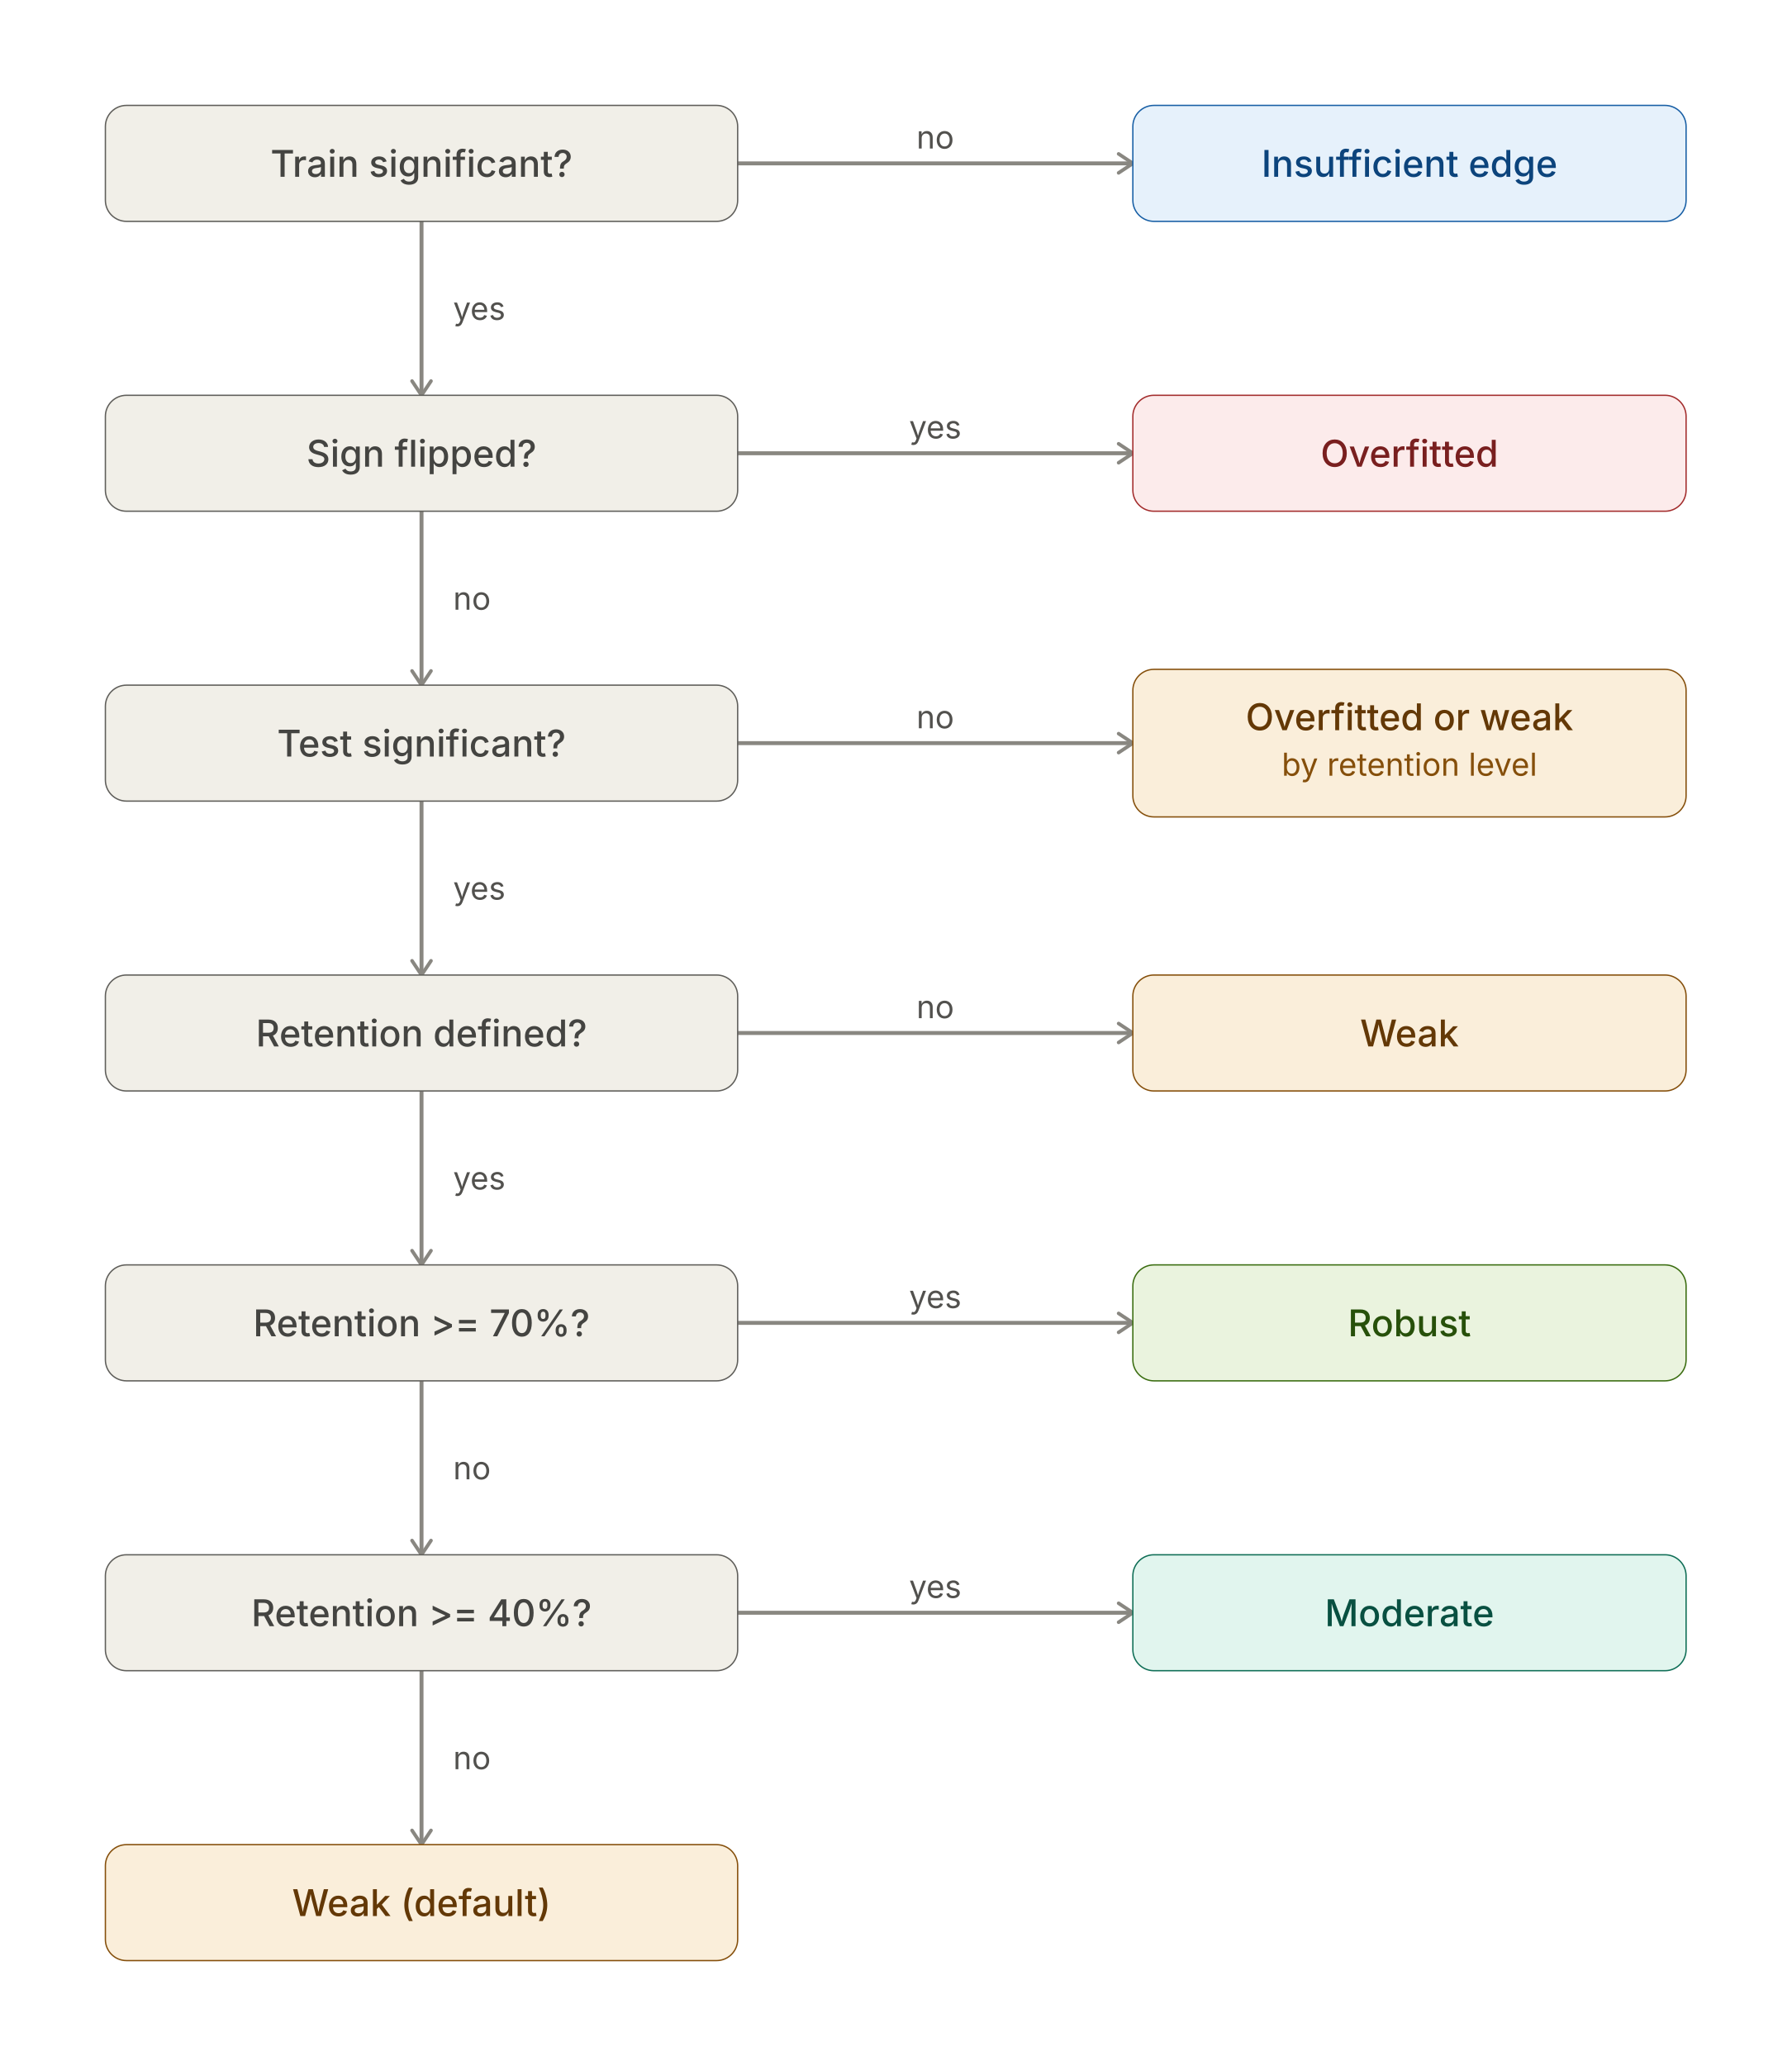
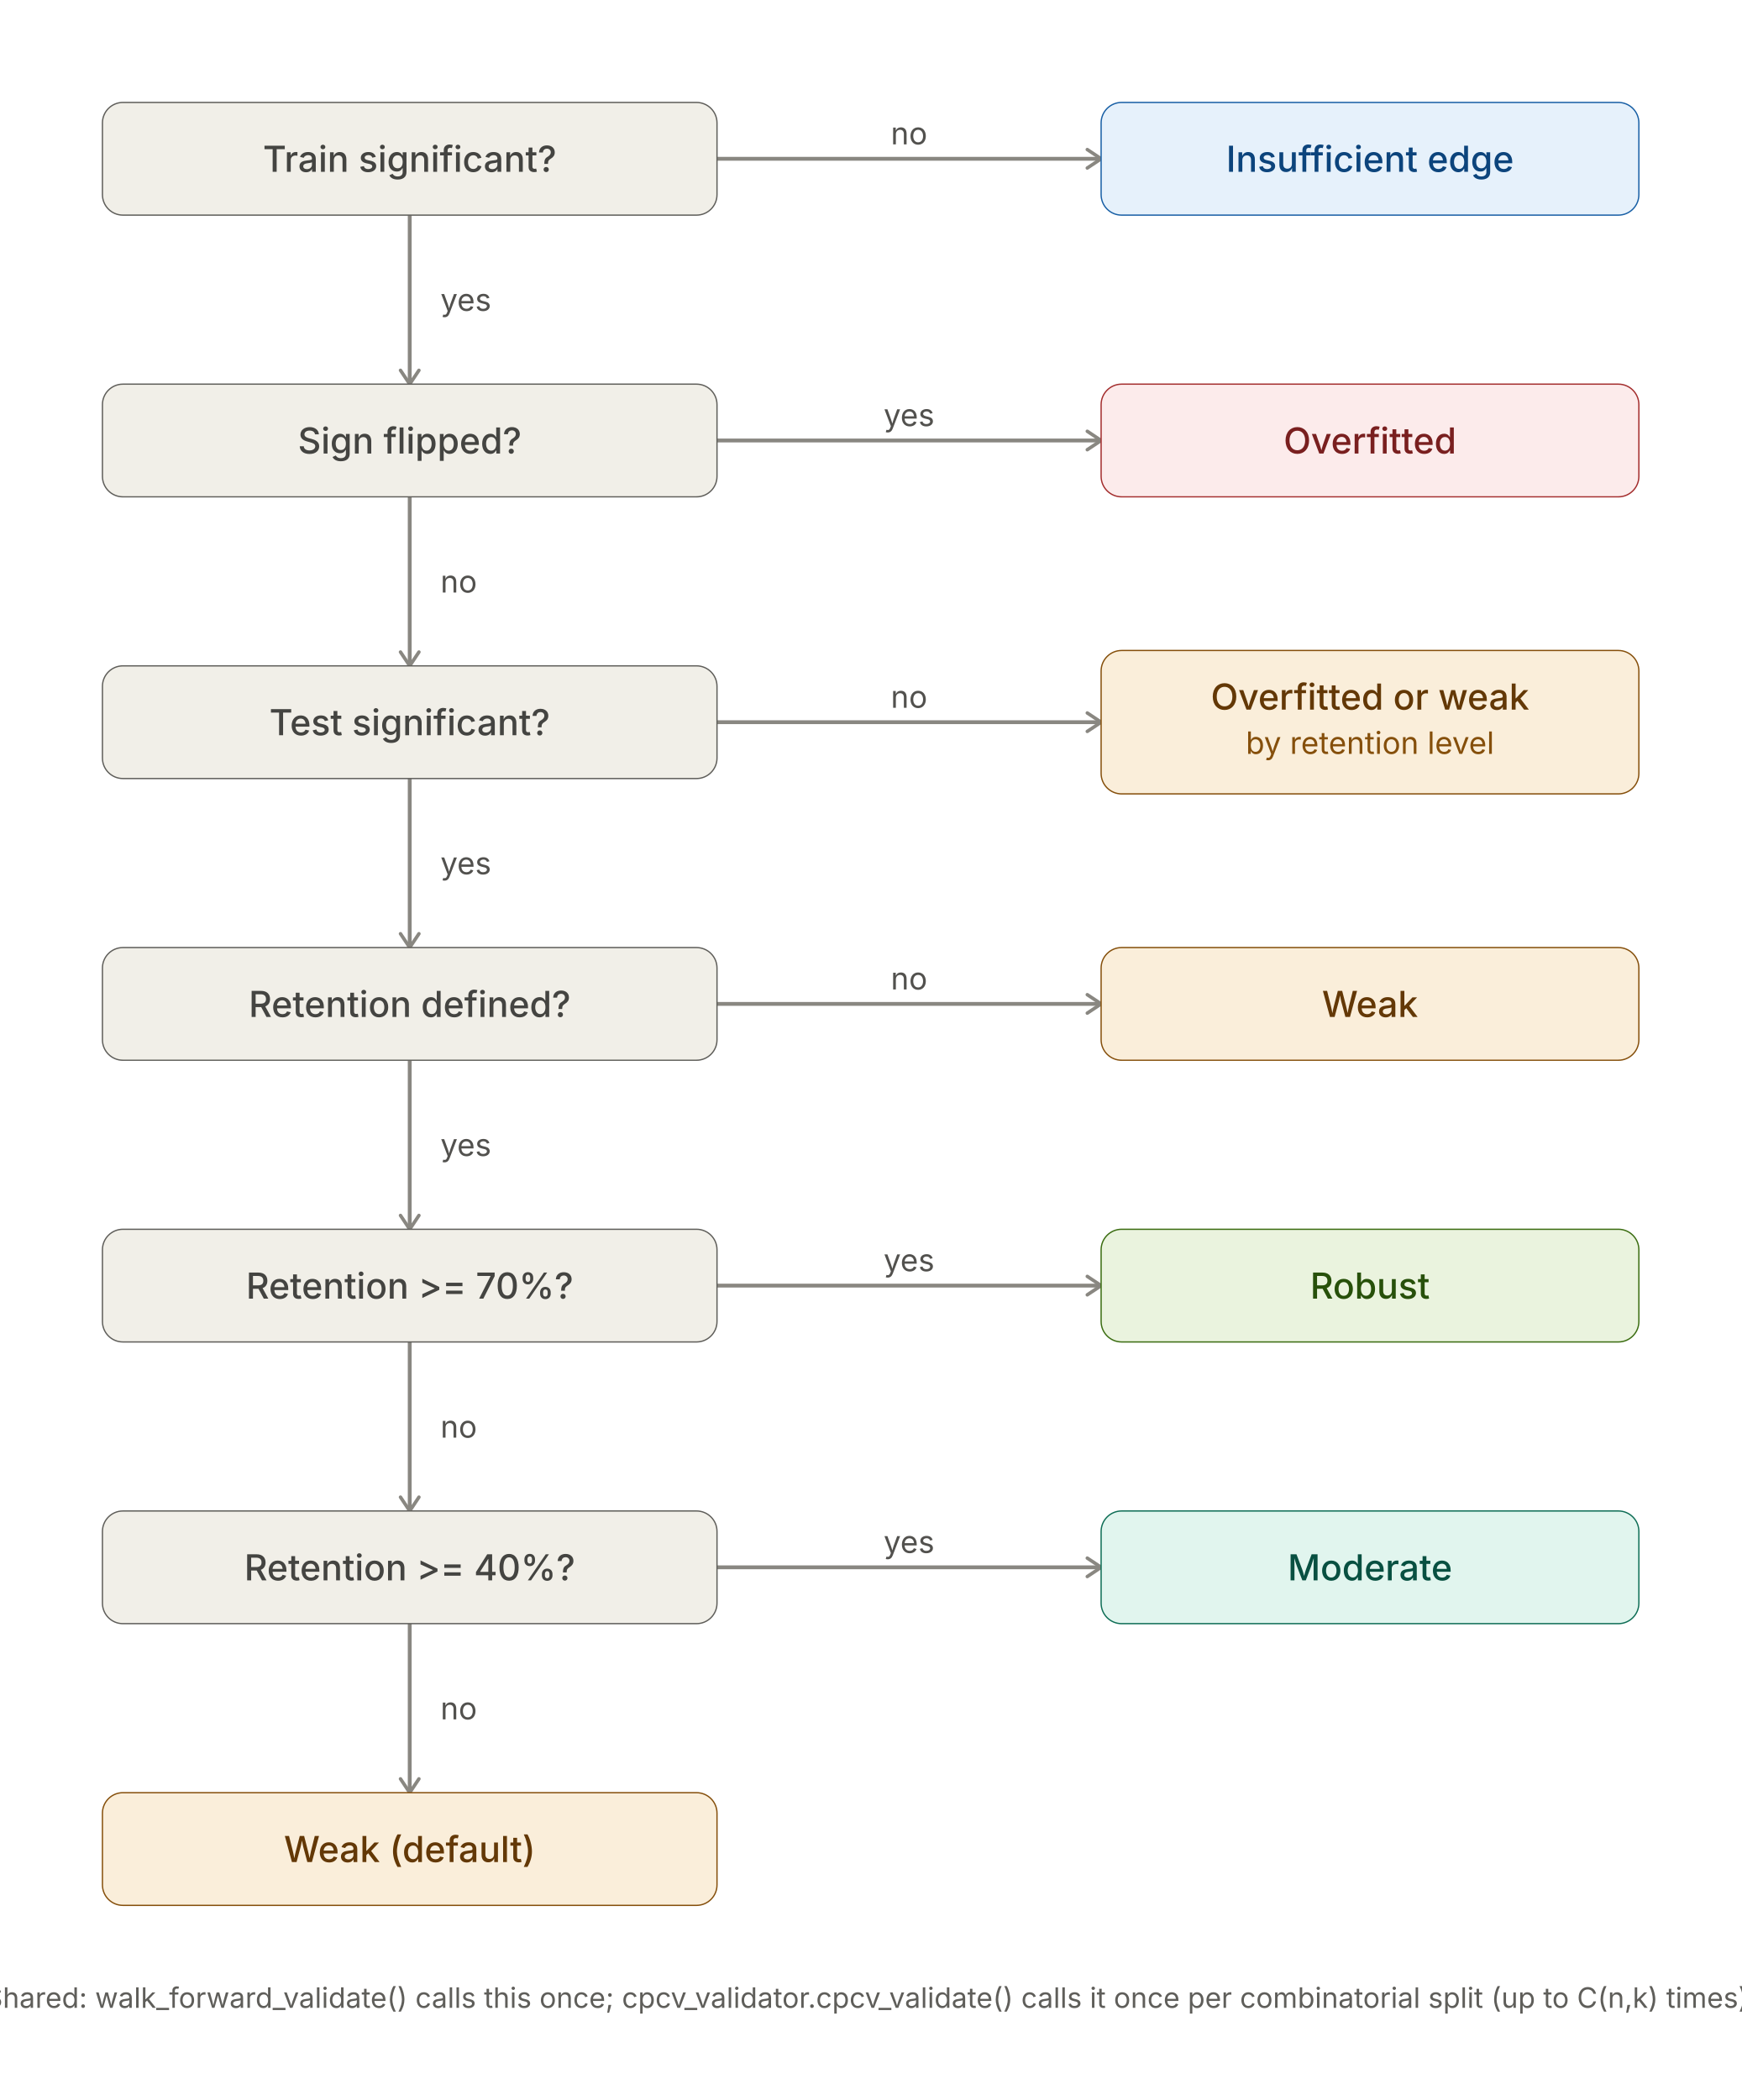
- <svg xmlns="http://www.w3.org/2000/svg" width="100%" viewBox="0 0 680 784" role="img" style="">
+ <svg xmlns="http://www.w3.org/2000/svg" width="100%" viewBox="0 0 680 820" role="img">
  <defs>
    <marker id="arrow" viewBox="0 0 10 10" refX="8" refY="5" markerWidth="6" markerHeight="6" orient="auto-start-reverse">
      <path d="M2 1L8 5L2 9" fill="none" stroke="context-stroke" stroke-width="1.5" stroke-linecap="round" stroke-linejoin="round" />
    </marker>
  </defs>
-   <line x1="160" y1="84" x2="160" y2="150" marker-end="url(#arrow)" style="fill:none;stroke:rgb(137, 135, 129);color:rgb(11, 11, 11);stroke-width:1.5px;stroke-linecap:butt;stroke-linejoin:miter;opacity:1;font-family:anthropic-sans, -apple-system, BlinkMacSystemFont, &quot;Segoe UI&quot;, sans-serif;font-size:16px;font-weight:400;text-anchor:start;dominant-baseline:auto" />
-   <line x1="160" y1="194" x2="160" y2="260" marker-end="url(#arrow)" style="fill:none;stroke:rgb(137, 135, 129);color:rgb(11, 11, 11);stroke-width:1.5px;stroke-linecap:butt;stroke-linejoin:miter;opacity:1;font-family:anthropic-sans, -apple-system, BlinkMacSystemFont, &quot;Segoe UI&quot;, sans-serif;font-size:16px;font-weight:400;text-anchor:start;dominant-baseline:auto" />
-   <line x1="160" y1="304" x2="160" y2="370" marker-end="url(#arrow)" style="fill:none;stroke:rgb(137, 135, 129);color:rgb(11, 11, 11);stroke-width:1.5px;stroke-linecap:butt;stroke-linejoin:miter;opacity:1;font-family:anthropic-sans, -apple-system, BlinkMacSystemFont, &quot;Segoe UI&quot;, sans-serif;font-size:16px;font-weight:400;text-anchor:start;dominant-baseline:auto" />
-   <line x1="160" y1="414" x2="160" y2="480" marker-end="url(#arrow)" style="fill:none;stroke:rgb(137, 135, 129);color:rgb(11, 11, 11);stroke-width:1.5px;stroke-linecap:butt;stroke-linejoin:miter;opacity:1;font-family:anthropic-sans, -apple-system, BlinkMacSystemFont, &quot;Segoe UI&quot;, sans-serif;font-size:16px;font-weight:400;text-anchor:start;dominant-baseline:auto" />
-   <line x1="160" y1="524" x2="160" y2="590" marker-end="url(#arrow)" style="fill:none;stroke:rgb(137, 135, 129);color:rgb(11, 11, 11);stroke-width:1.5px;stroke-linecap:butt;stroke-linejoin:miter;opacity:1;font-family:anthropic-sans, -apple-system, BlinkMacSystemFont, &quot;Segoe UI&quot;, sans-serif;font-size:16px;font-weight:400;text-anchor:start;dominant-baseline:auto" />
-   <line x1="160" y1="634" x2="160" y2="700" marker-end="url(#arrow)" style="fill:none;stroke:rgb(137, 135, 129);color:rgb(11, 11, 11);stroke-width:1.5px;stroke-linecap:butt;stroke-linejoin:miter;opacity:1;font-family:anthropic-sans, -apple-system, BlinkMacSystemFont, &quot;Segoe UI&quot;, sans-serif;font-size:16px;font-weight:400;text-anchor:start;dominant-baseline:auto" />
-   <line x1="280" y1="62" x2="430" y2="62" marker-end="url(#arrow)" style="fill:none;stroke:rgb(137, 135, 129);color:rgb(11, 11, 11);stroke-width:1.5px;stroke-linecap:butt;stroke-linejoin:miter;opacity:1;font-family:anthropic-sans, -apple-system, BlinkMacSystemFont, &quot;Segoe UI&quot;, sans-serif;font-size:16px;font-weight:400;text-anchor:start;dominant-baseline:auto" />
-   <line x1="280" y1="172" x2="430" y2="172" marker-end="url(#arrow)" style="fill:none;stroke:rgb(137, 135, 129);color:rgb(11, 11, 11);stroke-width:1.5px;stroke-linecap:butt;stroke-linejoin:miter;opacity:1;font-family:anthropic-sans, -apple-system, BlinkMacSystemFont, &quot;Segoe UI&quot;, sans-serif;font-size:16px;font-weight:400;text-anchor:start;dominant-baseline:auto" />
-   <line x1="280" y1="282" x2="430" y2="282" marker-end="url(#arrow)" style="fill:none;stroke:rgb(137, 135, 129);color:rgb(11, 11, 11);stroke-width:1.5px;stroke-linecap:butt;stroke-linejoin:miter;opacity:1;font-family:anthropic-sans, -apple-system, BlinkMacSystemFont, &quot;Segoe UI&quot;, sans-serif;font-size:16px;font-weight:400;text-anchor:start;dominant-baseline:auto" />
-   <line x1="280" y1="392" x2="430" y2="392" marker-end="url(#arrow)" style="fill:none;stroke:rgb(137, 135, 129);color:rgb(11, 11, 11);stroke-width:1.5px;stroke-linecap:butt;stroke-linejoin:miter;opacity:1;font-family:anthropic-sans, -apple-system, BlinkMacSystemFont, &quot;Segoe UI&quot;, sans-serif;font-size:16px;font-weight:400;text-anchor:start;dominant-baseline:auto" />
-   <line x1="280" y1="502" x2="430" y2="502" marker-end="url(#arrow)" style="fill:none;stroke:rgb(137, 135, 129);color:rgb(11, 11, 11);stroke-width:1.5px;stroke-linecap:butt;stroke-linejoin:miter;opacity:1;font-family:anthropic-sans, -apple-system, BlinkMacSystemFont, &quot;Segoe UI&quot;, sans-serif;font-size:16px;font-weight:400;text-anchor:start;dominant-baseline:auto" />
-   <line x1="280" y1="612" x2="430" y2="612" marker-end="url(#arrow)" style="fill:none;stroke:rgb(137, 135, 129);color:rgb(11, 11, 11);stroke-width:1.5px;stroke-linecap:butt;stroke-linejoin:miter;opacity:1;font-family:anthropic-sans, -apple-system, BlinkMacSystemFont, &quot;Segoe UI&quot;, sans-serif;font-size:16px;font-weight:400;text-anchor:start;dominant-baseline:auto" />
-   <text x="172" y="117" text-anchor="start" dominant-baseline="central" style="fill:rgb(82, 81, 78);stroke:none;color:rgb(11, 11, 11);stroke-width:1px;stroke-linecap:butt;stroke-linejoin:miter;opacity:1;font-family:anthropic-sans, -apple-system, BlinkMacSystemFont, &quot;Segoe UI&quot;, sans-serif;font-size:12px;font-weight:400;text-anchor:start;dominant-baseline:central">yes</text>
-   <text x="172" y="227" text-anchor="start" dominant-baseline="central" style="fill:rgb(82, 81, 78);stroke:none;color:rgb(11, 11, 11);stroke-width:1px;stroke-linecap:butt;stroke-linejoin:miter;opacity:1;font-family:anthropic-sans, -apple-system, BlinkMacSystemFont, &quot;Segoe UI&quot;, sans-serif;font-size:12px;font-weight:400;text-anchor:start;dominant-baseline:central">no</text>
-   <text x="172" y="337" text-anchor="start" dominant-baseline="central" style="fill:rgb(82, 81, 78);stroke:none;color:rgb(11, 11, 11);stroke-width:1px;stroke-linecap:butt;stroke-linejoin:miter;opacity:1;font-family:anthropic-sans, -apple-system, BlinkMacSystemFont, &quot;Segoe UI&quot;, sans-serif;font-size:12px;font-weight:400;text-anchor:start;dominant-baseline:central">yes</text>
-   <text x="172" y="447" text-anchor="start" dominant-baseline="central" style="fill:rgb(82, 81, 78);stroke:none;color:rgb(11, 11, 11);stroke-width:1px;stroke-linecap:butt;stroke-linejoin:miter;opacity:1;font-family:anthropic-sans, -apple-system, BlinkMacSystemFont, &quot;Segoe UI&quot;, sans-serif;font-size:12px;font-weight:400;text-anchor:start;dominant-baseline:central">yes</text>
-   <text x="172" y="557" text-anchor="start" dominant-baseline="central" style="fill:rgb(82, 81, 78);stroke:none;color:rgb(11, 11, 11);stroke-width:1px;stroke-linecap:butt;stroke-linejoin:miter;opacity:1;font-family:anthropic-sans, -apple-system, BlinkMacSystemFont, &quot;Segoe UI&quot;, sans-serif;font-size:12px;font-weight:400;text-anchor:start;dominant-baseline:central">no</text>
-   <text x="172" y="667" text-anchor="start" dominant-baseline="central" style="fill:rgb(82, 81, 78);stroke:none;color:rgb(11, 11, 11);stroke-width:1px;stroke-linecap:butt;stroke-linejoin:miter;opacity:1;font-family:anthropic-sans, -apple-system, BlinkMacSystemFont, &quot;Segoe UI&quot;, sans-serif;font-size:12px;font-weight:400;text-anchor:start;dominant-baseline:central">no</text>
-   <text x="355" y="52" text-anchor="middle" dominant-baseline="central" style="fill:rgb(82, 81, 78);stroke:none;color:rgb(11, 11, 11);stroke-width:1px;stroke-linecap:butt;stroke-linejoin:miter;opacity:1;font-family:anthropic-sans, -apple-system, BlinkMacSystemFont, &quot;Segoe UI&quot;, sans-serif;font-size:12px;font-weight:400;text-anchor:middle;dominant-baseline:central">no</text>
-   <text x="355" y="162" text-anchor="middle" dominant-baseline="central" style="fill:rgb(82, 81, 78);stroke:none;color:rgb(11, 11, 11);stroke-width:1px;stroke-linecap:butt;stroke-linejoin:miter;opacity:1;font-family:anthropic-sans, -apple-system, BlinkMacSystemFont, &quot;Segoe UI&quot;, sans-serif;font-size:12px;font-weight:400;text-anchor:middle;dominant-baseline:central">yes</text>
-   <text x="355" y="272" text-anchor="middle" dominant-baseline="central" style="fill:rgb(82, 81, 78);stroke:none;color:rgb(11, 11, 11);stroke-width:1px;stroke-linecap:butt;stroke-linejoin:miter;opacity:1;font-family:anthropic-sans, -apple-system, BlinkMacSystemFont, &quot;Segoe UI&quot;, sans-serif;font-size:12px;font-weight:400;text-anchor:middle;dominant-baseline:central">no</text>
-   <text x="355" y="382" text-anchor="middle" dominant-baseline="central" style="fill:rgb(82, 81, 78);stroke:none;color:rgb(11, 11, 11);stroke-width:1px;stroke-linecap:butt;stroke-linejoin:miter;opacity:1;font-family:anthropic-sans, -apple-system, BlinkMacSystemFont, &quot;Segoe UI&quot;, sans-serif;font-size:12px;font-weight:400;text-anchor:middle;dominant-baseline:central">no</text>
-   <text x="355" y="492" text-anchor="middle" dominant-baseline="central" style="fill:rgb(82, 81, 78);stroke:none;color:rgb(11, 11, 11);stroke-width:1px;stroke-linecap:butt;stroke-linejoin:miter;opacity:1;font-family:anthropic-sans, -apple-system, BlinkMacSystemFont, &quot;Segoe UI&quot;, sans-serif;font-size:12px;font-weight:400;text-anchor:middle;dominant-baseline:central">yes</text>
-   <text x="355" y="602" text-anchor="middle" dominant-baseline="central" style="fill:rgb(82, 81, 78);stroke:none;color:rgb(11, 11, 11);stroke-width:1px;stroke-linecap:butt;stroke-linejoin:miter;opacity:1;font-family:anthropic-sans, -apple-system, BlinkMacSystemFont, &quot;Segoe UI&quot;, sans-serif;font-size:12px;font-weight:400;text-anchor:middle;dominant-baseline:central">yes</text>
-   <g style="fill:rgb(0, 0, 0);stroke:none;color:rgb(11, 11, 11);stroke-width:1px;stroke-linecap:butt;stroke-linejoin:miter;opacity:1;font-family:anthropic-sans, -apple-system, BlinkMacSystemFont, &quot;Segoe UI&quot;, sans-serif;font-size:16px;font-weight:400;text-anchor:start;dominant-baseline:auto">
-     <rect x="40" y="40" width="240" height="44" rx="8" stroke-width="0.5" style="fill:rgb(241, 239, 232);stroke:rgb(95, 94, 90);color:rgb(11, 11, 11);stroke-width:0.5px;stroke-linecap:butt;stroke-linejoin:miter;opacity:1;font-family:anthropic-sans, -apple-system, BlinkMacSystemFont, &quot;Segoe UI&quot;, sans-serif;font-size:16px;font-weight:400;text-anchor:start;dominant-baseline:auto" />
-     <text x="160" y="62" text-anchor="middle" dominant-baseline="central" style="fill:rgb(68, 68, 65);stroke:none;color:rgb(11, 11, 11);stroke-width:1px;stroke-linecap:butt;stroke-linejoin:miter;opacity:1;font-family:anthropic-sans, -apple-system, BlinkMacSystemFont, &quot;Segoe UI&quot;, sans-serif;font-size:14px;font-weight:500;text-anchor:middle;dominant-baseline:central">Train significant?</text>
-   </g>
-   <g style="fill:rgb(0, 0, 0);stroke:none;color:rgb(11, 11, 11);stroke-width:1px;stroke-linecap:butt;stroke-linejoin:miter;opacity:1;font-family:anthropic-sans, -apple-system, BlinkMacSystemFont, &quot;Segoe UI&quot;, sans-serif;font-size:16px;font-weight:400;text-anchor:start;dominant-baseline:auto">
-     <rect x="40" y="150" width="240" height="44" rx="8" stroke-width="0.5" style="fill:rgb(241, 239, 232);stroke:rgb(95, 94, 90);color:rgb(11, 11, 11);stroke-width:0.5px;stroke-linecap:butt;stroke-linejoin:miter;opacity:1;font-family:anthropic-sans, -apple-system, BlinkMacSystemFont, &quot;Segoe UI&quot;, sans-serif;font-size:16px;font-weight:400;text-anchor:start;dominant-baseline:auto" />
-     <text x="160" y="172" text-anchor="middle" dominant-baseline="central" style="fill:rgb(68, 68, 65);stroke:none;color:rgb(11, 11, 11);stroke-width:1px;stroke-linecap:butt;stroke-linejoin:miter;opacity:1;font-family:anthropic-sans, -apple-system, BlinkMacSystemFont, &quot;Segoe UI&quot;, sans-serif;font-size:14px;font-weight:500;text-anchor:middle;dominant-baseline:central">Sign flipped?</text>
-   </g>
-   <g style="fill:rgb(0, 0, 0);stroke:none;color:rgb(11, 11, 11);stroke-width:1px;stroke-linecap:butt;stroke-linejoin:miter;opacity:1;font-family:anthropic-sans, -apple-system, BlinkMacSystemFont, &quot;Segoe UI&quot;, sans-serif;font-size:16px;font-weight:400;text-anchor:start;dominant-baseline:auto">
-     <rect x="40" y="260" width="240" height="44" rx="8" stroke-width="0.5" style="fill:rgb(241, 239, 232);stroke:rgb(95, 94, 90);color:rgb(11, 11, 11);stroke-width:0.5px;stroke-linecap:butt;stroke-linejoin:miter;opacity:1;font-family:anthropic-sans, -apple-system, BlinkMacSystemFont, &quot;Segoe UI&quot;, sans-serif;font-size:16px;font-weight:400;text-anchor:start;dominant-baseline:auto" />
-     <text x="160" y="282" text-anchor="middle" dominant-baseline="central" style="fill:rgb(68, 68, 65);stroke:none;color:rgb(11, 11, 11);stroke-width:1px;stroke-linecap:butt;stroke-linejoin:miter;opacity:1;font-family:anthropic-sans, -apple-system, BlinkMacSystemFont, &quot;Segoe UI&quot;, sans-serif;font-size:14px;font-weight:500;text-anchor:middle;dominant-baseline:central">Test significant?</text>
-   </g>
-   <g style="fill:rgb(0, 0, 0);stroke:none;color:rgb(11, 11, 11);stroke-width:1px;stroke-linecap:butt;stroke-linejoin:miter;opacity:1;font-family:anthropic-sans, -apple-system, BlinkMacSystemFont, &quot;Segoe UI&quot;, sans-serif;font-size:16px;font-weight:400;text-anchor:start;dominant-baseline:auto">
-     <rect x="40" y="370" width="240" height="44" rx="8" stroke-width="0.5" style="fill:rgb(241, 239, 232);stroke:rgb(95, 94, 90);color:rgb(11, 11, 11);stroke-width:0.5px;stroke-linecap:butt;stroke-linejoin:miter;opacity:1;font-family:anthropic-sans, -apple-system, BlinkMacSystemFont, &quot;Segoe UI&quot;, sans-serif;font-size:16px;font-weight:400;text-anchor:start;dominant-baseline:auto" />
-     <text x="160" y="392" text-anchor="middle" dominant-baseline="central" style="fill:rgb(68, 68, 65);stroke:none;color:rgb(11, 11, 11);stroke-width:1px;stroke-linecap:butt;stroke-linejoin:miter;opacity:1;font-family:anthropic-sans, -apple-system, BlinkMacSystemFont, &quot;Segoe UI&quot;, sans-serif;font-size:14px;font-weight:500;text-anchor:middle;dominant-baseline:central">Retention defined?</text>
-   </g>
-   <g style="fill:rgb(0, 0, 0);stroke:none;color:rgb(11, 11, 11);stroke-width:1px;stroke-linecap:butt;stroke-linejoin:miter;opacity:1;font-family:anthropic-sans, -apple-system, BlinkMacSystemFont, &quot;Segoe UI&quot;, sans-serif;font-size:16px;font-weight:400;text-anchor:start;dominant-baseline:auto">
-     <rect x="40" y="480" width="240" height="44" rx="8" stroke-width="0.5" style="fill:rgb(241, 239, 232);stroke:rgb(95, 94, 90);color:rgb(11, 11, 11);stroke-width:0.5px;stroke-linecap:butt;stroke-linejoin:miter;opacity:1;font-family:anthropic-sans, -apple-system, BlinkMacSystemFont, &quot;Segoe UI&quot;, sans-serif;font-size:16px;font-weight:400;text-anchor:start;dominant-baseline:auto" />
-     <text x="160" y="502" text-anchor="middle" dominant-baseline="central" style="fill:rgb(68, 68, 65);stroke:none;color:rgb(11, 11, 11);stroke-width:1px;stroke-linecap:butt;stroke-linejoin:miter;opacity:1;font-family:anthropic-sans, -apple-system, BlinkMacSystemFont, &quot;Segoe UI&quot;, sans-serif;font-size:14px;font-weight:500;text-anchor:middle;dominant-baseline:central">Retention &gt;= 70%?</text>
-   </g>
-   <g style="fill:rgb(0, 0, 0);stroke:none;color:rgb(11, 11, 11);stroke-width:1px;stroke-linecap:butt;stroke-linejoin:miter;opacity:1;font-family:anthropic-sans, -apple-system, BlinkMacSystemFont, &quot;Segoe UI&quot;, sans-serif;font-size:16px;font-weight:400;text-anchor:start;dominant-baseline:auto">
-     <rect x="40" y="590" width="240" height="44" rx="8" stroke-width="0.5" style="fill:rgb(241, 239, 232);stroke:rgb(95, 94, 90);color:rgb(11, 11, 11);stroke-width:0.5px;stroke-linecap:butt;stroke-linejoin:miter;opacity:1;font-family:anthropic-sans, -apple-system, BlinkMacSystemFont, &quot;Segoe UI&quot;, sans-serif;font-size:16px;font-weight:400;text-anchor:start;dominant-baseline:auto" />
-     <text x="160" y="612" text-anchor="middle" dominant-baseline="central" style="fill:rgb(68, 68, 65);stroke:none;color:rgb(11, 11, 11);stroke-width:1px;stroke-linecap:butt;stroke-linejoin:miter;opacity:1;font-family:anthropic-sans, -apple-system, BlinkMacSystemFont, &quot;Segoe UI&quot;, sans-serif;font-size:14px;font-weight:500;text-anchor:middle;dominant-baseline:central">Retention &gt;= 40%?</text>
-   </g>
-   <g style="fill:rgb(0, 0, 0);stroke:none;color:rgb(11, 11, 11);stroke-width:1px;stroke-linecap:butt;stroke-linejoin:miter;opacity:1;font-family:anthropic-sans, -apple-system, BlinkMacSystemFont, &quot;Segoe UI&quot;, sans-serif;font-size:16px;font-weight:400;text-anchor:start;dominant-baseline:auto">
-     <rect x="430" y="40" width="210" height="44" rx="8" stroke-width="0.5" style="fill:rgb(230, 241, 251);stroke:rgb(24, 95, 165);color:rgb(11, 11, 11);stroke-width:0.5px;stroke-linecap:butt;stroke-linejoin:miter;opacity:1;font-family:anthropic-sans, -apple-system, BlinkMacSystemFont, &quot;Segoe UI&quot;, sans-serif;font-size:16px;font-weight:400;text-anchor:start;dominant-baseline:auto" />
-     <text x="535" y="62" text-anchor="middle" dominant-baseline="central" style="fill:rgb(12, 68, 124);stroke:none;color:rgb(11, 11, 11);stroke-width:1px;stroke-linecap:butt;stroke-linejoin:miter;opacity:1;font-family:anthropic-sans, -apple-system, BlinkMacSystemFont, &quot;Segoe UI&quot;, sans-serif;font-size:14px;font-weight:500;text-anchor:middle;dominant-baseline:central">Insufficient edge</text>
-   </g>
-   <g style="fill:rgb(0, 0, 0);stroke:none;color:rgb(11, 11, 11);stroke-width:1px;stroke-linecap:butt;stroke-linejoin:miter;opacity:1;font-family:anthropic-sans, -apple-system, BlinkMacSystemFont, &quot;Segoe UI&quot;, sans-serif;font-size:16px;font-weight:400;text-anchor:start;dominant-baseline:auto">
-     <rect x="430" y="150" width="210" height="44" rx="8" stroke-width="0.5" style="fill:rgb(252, 235, 235);stroke:rgb(163, 45, 45);color:rgb(11, 11, 11);stroke-width:0.5px;stroke-linecap:butt;stroke-linejoin:miter;opacity:1;font-family:anthropic-sans, -apple-system, BlinkMacSystemFont, &quot;Segoe UI&quot;, sans-serif;font-size:16px;font-weight:400;text-anchor:start;dominant-baseline:auto" />
-     <text x="535" y="172" text-anchor="middle" dominant-baseline="central" style="fill:rgb(121, 31, 31);stroke:none;color:rgb(11, 11, 11);stroke-width:1px;stroke-linecap:butt;stroke-linejoin:miter;opacity:1;font-family:anthropic-sans, -apple-system, BlinkMacSystemFont, &quot;Segoe UI&quot;, sans-serif;font-size:14px;font-weight:500;text-anchor:middle;dominant-baseline:central">Overfitted</text>
-   </g>
-   <g style="fill:rgb(0, 0, 0);stroke:none;color:rgb(11, 11, 11);stroke-width:1px;stroke-linecap:butt;stroke-linejoin:miter;opacity:1;font-family:anthropic-sans, -apple-system, BlinkMacSystemFont, &quot;Segoe UI&quot;, sans-serif;font-size:16px;font-weight:400;text-anchor:start;dominant-baseline:auto">
-     <rect x="430" y="254" width="210" height="56" rx="8" stroke-width="0.5" style="fill:rgb(250, 238, 218);stroke:rgb(133, 79, 11);color:rgb(11, 11, 11);stroke-width:0.5px;stroke-linecap:butt;stroke-linejoin:miter;opacity:1;font-family:anthropic-sans, -apple-system, BlinkMacSystemFont, &quot;Segoe UI&quot;, sans-serif;font-size:16px;font-weight:400;text-anchor:start;dominant-baseline:auto" />
-     <text x="535" y="272" text-anchor="middle" dominant-baseline="central" style="fill:rgb(99, 56, 6);stroke:none;color:rgb(11, 11, 11);stroke-width:1px;stroke-linecap:butt;stroke-linejoin:miter;opacity:1;font-family:anthropic-sans, -apple-system, BlinkMacSystemFont, &quot;Segoe UI&quot;, sans-serif;font-size:14px;font-weight:500;text-anchor:middle;dominant-baseline:central">Overfitted or weak</text>
-     <text x="535" y="290" text-anchor="middle" dominant-baseline="central" style="fill:rgb(133, 79, 11);stroke:none;color:rgb(11, 11, 11);stroke-width:1px;stroke-linecap:butt;stroke-linejoin:miter;opacity:1;font-family:anthropic-sans, -apple-system, BlinkMacSystemFont, &quot;Segoe UI&quot;, sans-serif;font-size:12px;font-weight:400;text-anchor:middle;dominant-baseline:central">by retention level</text>
-   </g>
-   <g style="fill:rgb(0, 0, 0);stroke:none;color:rgb(11, 11, 11);stroke-width:1px;stroke-linecap:butt;stroke-linejoin:miter;opacity:1;font-family:anthropic-sans, -apple-system, BlinkMacSystemFont, &quot;Segoe UI&quot;, sans-serif;font-size:16px;font-weight:400;text-anchor:start;dominant-baseline:auto">
-     <rect x="430" y="370" width="210" height="44" rx="8" stroke-width="0.5" style="fill:rgb(250, 238, 218);stroke:rgb(133, 79, 11);color:rgb(11, 11, 11);stroke-width:0.5px;stroke-linecap:butt;stroke-linejoin:miter;opacity:1;font-family:anthropic-sans, -apple-system, BlinkMacSystemFont, &quot;Segoe UI&quot;, sans-serif;font-size:16px;font-weight:400;text-anchor:start;dominant-baseline:auto" />
-     <text x="535" y="392" text-anchor="middle" dominant-baseline="central" style="fill:rgb(99, 56, 6);stroke:none;color:rgb(11, 11, 11);stroke-width:1px;stroke-linecap:butt;stroke-linejoin:miter;opacity:1;font-family:anthropic-sans, -apple-system, BlinkMacSystemFont, &quot;Segoe UI&quot;, sans-serif;font-size:14px;font-weight:500;text-anchor:middle;dominant-baseline:central">Weak</text>
-   </g>
-   <g style="fill:rgb(0, 0, 0);stroke:none;color:rgb(11, 11, 11);stroke-width:1px;stroke-linecap:butt;stroke-linejoin:miter;opacity:1;font-family:anthropic-sans, -apple-system, BlinkMacSystemFont, &quot;Segoe UI&quot;, sans-serif;font-size:16px;font-weight:400;text-anchor:start;dominant-baseline:auto">
-     <rect x="430" y="480" width="210" height="44" rx="8" stroke-width="0.5" style="fill:rgb(234, 243, 222);stroke:rgb(59, 109, 17);color:rgb(11, 11, 11);stroke-width:0.5px;stroke-linecap:butt;stroke-linejoin:miter;opacity:1;font-family:anthropic-sans, -apple-system, BlinkMacSystemFont, &quot;Segoe UI&quot;, sans-serif;font-size:16px;font-weight:400;text-anchor:start;dominant-baseline:auto" />
-     <text x="535" y="502" text-anchor="middle" dominant-baseline="central" style="fill:rgb(39, 80, 10);stroke:none;color:rgb(11, 11, 11);stroke-width:1px;stroke-linecap:butt;stroke-linejoin:miter;opacity:1;font-family:anthropic-sans, -apple-system, BlinkMacSystemFont, &quot;Segoe UI&quot;, sans-serif;font-size:14px;font-weight:500;text-anchor:middle;dominant-baseline:central">Robust</text>
-   </g>
-   <g style="fill:rgb(0, 0, 0);stroke:none;color:rgb(11, 11, 11);stroke-width:1px;stroke-linecap:butt;stroke-linejoin:miter;opacity:1;font-family:anthropic-sans, -apple-system, BlinkMacSystemFont, &quot;Segoe UI&quot;, sans-serif;font-size:16px;font-weight:400;text-anchor:start;dominant-baseline:auto">
-     <rect x="430" y="590" width="210" height="44" rx="8" stroke-width="0.5" style="fill:rgb(225, 245, 238);stroke:rgb(15, 110, 86);color:rgb(11, 11, 11);stroke-width:0.5px;stroke-linecap:butt;stroke-linejoin:miter;opacity:1;font-family:anthropic-sans, -apple-system, BlinkMacSystemFont, &quot;Segoe UI&quot;, sans-serif;font-size:16px;font-weight:400;text-anchor:start;dominant-baseline:auto" />
-     <text x="535" y="612" text-anchor="middle" dominant-baseline="central" style="fill:rgb(8, 80, 65);stroke:none;color:rgb(11, 11, 11);stroke-width:1px;stroke-linecap:butt;stroke-linejoin:miter;opacity:1;font-family:anthropic-sans, -apple-system, BlinkMacSystemFont, &quot;Segoe UI&quot;, sans-serif;font-size:14px;font-weight:500;text-anchor:middle;dominant-baseline:central">Moderate</text>
-   </g>
-   <g style="fill:rgb(0, 0, 0);stroke:none;color:rgb(11, 11, 11);stroke-width:1px;stroke-linecap:butt;stroke-linejoin:miter;opacity:1;font-family:anthropic-sans, -apple-system, BlinkMacSystemFont, &quot;Segoe UI&quot;, sans-serif;font-size:16px;font-weight:400;text-anchor:start;dominant-baseline:auto">
-     <rect x="40" y="700" width="240" height="44" rx="8" stroke-width="0.5" style="fill:rgb(250, 238, 218);stroke:rgb(133, 79, 11);color:rgb(11, 11, 11);stroke-width:0.5px;stroke-linecap:butt;stroke-linejoin:miter;opacity:1;font-family:anthropic-sans, -apple-system, BlinkMacSystemFont, &quot;Segoe UI&quot;, sans-serif;font-size:16px;font-weight:400;text-anchor:start;dominant-baseline:auto" />
-     <text x="160" y="722" text-anchor="middle" dominant-baseline="central" style="fill:rgb(99, 56, 6);stroke:none;color:rgb(11, 11, 11);stroke-width:1px;stroke-linecap:butt;stroke-linejoin:miter;opacity:1;font-family:anthropic-sans, -apple-system, BlinkMacSystemFont, &quot;Segoe UI&quot;, sans-serif;font-size:14px;font-weight:500;text-anchor:middle;dominant-baseline:central">Weak (default)</text>
+   <line x1="160" y1="84" x2="160" y2="150" marker-end="url(#arrow)" style="stroke:rgb(137,135,129);stroke-width:1.5px" />
+   <line x1="160" y1="194" x2="160" y2="260" marker-end="url(#arrow)" style="stroke:rgb(137,135,129);stroke-width:1.5px" />
+   <line x1="160" y1="304" x2="160" y2="370" marker-end="url(#arrow)" style="stroke:rgb(137,135,129);stroke-width:1.5px" />
+   <line x1="160" y1="414" x2="160" y2="480" marker-end="url(#arrow)" style="stroke:rgb(137,135,129);stroke-width:1.5px" />
+   <line x1="160" y1="524" x2="160" y2="590" marker-end="url(#arrow)" style="stroke:rgb(137,135,129);stroke-width:1.5px" />
+   <line x1="160" y1="634" x2="160" y2="700" marker-end="url(#arrow)" style="stroke:rgb(137,135,129);stroke-width:1.5px" />
+   <line x1="280" y1="62" x2="430" y2="62" marker-end="url(#arrow)" style="stroke:rgb(137,135,129);stroke-width:1.5px" />
+   <line x1="280" y1="172" x2="430" y2="172" marker-end="url(#arrow)" style="stroke:rgb(137,135,129);stroke-width:1.5px" />
+   <line x1="280" y1="282" x2="430" y2="282" marker-end="url(#arrow)" style="stroke:rgb(137,135,129);stroke-width:1.5px" />
+   <line x1="280" y1="392" x2="430" y2="392" marker-end="url(#arrow)" style="stroke:rgb(137,135,129);stroke-width:1.5px" />
+   <line x1="280" y1="502" x2="430" y2="502" marker-end="url(#arrow)" style="stroke:rgb(137,135,129);stroke-width:1.5px" />
+   <line x1="280" y1="612" x2="430" y2="612" marker-end="url(#arrow)" style="stroke:rgb(137,135,129);stroke-width:1.5px" />
+   <g font-family="anthropic-sans, -apple-system, BlinkMacSystemFont, 'Segoe UI', sans-serif">
+     <text x="172" y="117" text-anchor="start" dominant-baseline="central" style="fill:rgb(82,81,78);font-size:12px">yes</text>
+     <text x="172" y="227" text-anchor="start" dominant-baseline="central" style="fill:rgb(82,81,78);font-size:12px">no</text>
+     <text x="172" y="337" text-anchor="start" dominant-baseline="central" style="fill:rgb(82,81,78);font-size:12px">yes</text>
+     <text x="172" y="447" text-anchor="start" dominant-baseline="central" style="fill:rgb(82,81,78);font-size:12px">yes</text>
+     <text x="172" y="557" text-anchor="start" dominant-baseline="central" style="fill:rgb(82,81,78);font-size:12px">no</text>
+     <text x="172" y="667" text-anchor="start" dominant-baseline="central" style="fill:rgb(82,81,78);font-size:12px">no</text>
+     <text x="355" y="52" text-anchor="middle" dominant-baseline="central" style="fill:rgb(82,81,78);font-size:12px">no</text>
+     <text x="355" y="162" text-anchor="middle" dominant-baseline="central" style="fill:rgb(82,81,78);font-size:12px">yes</text>
+     <text x="355" y="272" text-anchor="middle" dominant-baseline="central" style="fill:rgb(82,81,78);font-size:12px">no</text>
+     <text x="355" y="382" text-anchor="middle" dominant-baseline="central" style="fill:rgb(82,81,78);font-size:12px">no</text>
+     <text x="355" y="492" text-anchor="middle" dominant-baseline="central" style="fill:rgb(82,81,78);font-size:12px">yes</text>
+     <text x="355" y="602" text-anchor="middle" dominant-baseline="central" style="fill:rgb(82,81,78);font-size:12px">yes</text>
+     <rect x="40" y="40" width="240" height="44" rx="8" stroke-width="0.5" style="fill:rgb(241,239,232);stroke:rgb(95,94,90)" />
+     <text x="160" y="62" text-anchor="middle" dominant-baseline="central" style="fill:rgb(68,68,65);font-size:14px;font-weight:500">Train significant?</text>
+     <rect x="40" y="150" width="240" height="44" rx="8" stroke-width="0.5" style="fill:rgb(241,239,232);stroke:rgb(95,94,90)" />
+     <text x="160" y="172" text-anchor="middle" dominant-baseline="central" style="fill:rgb(68,68,65);font-size:14px;font-weight:500">Sign flipped?</text>
+     <rect x="40" y="260" width="240" height="44" rx="8" stroke-width="0.5" style="fill:rgb(241,239,232);stroke:rgb(95,94,90)" />
+     <text x="160" y="282" text-anchor="middle" dominant-baseline="central" style="fill:rgb(68,68,65);font-size:14px;font-weight:500">Test significant?</text>
+     <rect x="40" y="370" width="240" height="44" rx="8" stroke-width="0.5" style="fill:rgb(241,239,232);stroke:rgb(95,94,90)" />
+     <text x="160" y="392" text-anchor="middle" dominant-baseline="central" style="fill:rgb(68,68,65);font-size:14px;font-weight:500">Retention defined?</text>
+     <rect x="40" y="480" width="240" height="44" rx="8" stroke-width="0.5" style="fill:rgb(241,239,232);stroke:rgb(95,94,90)" />
+     <text x="160" y="502" text-anchor="middle" dominant-baseline="central" style="fill:rgb(68,68,65);font-size:14px;font-weight:500">Retention &gt;= 70%?</text>
+     <rect x="40" y="590" width="240" height="44" rx="8" stroke-width="0.5" style="fill:rgb(241,239,232);stroke:rgb(95,94,90)" />
+     <text x="160" y="612" text-anchor="middle" dominant-baseline="central" style="fill:rgb(68,68,65);font-size:14px;font-weight:500">Retention &gt;= 40%?</text>
+     <rect x="430" y="40" width="210" height="44" rx="8" stroke-width="0.5" style="fill:rgb(230,241,251);stroke:rgb(24,95,165)" />
+     <text x="535" y="62" text-anchor="middle" dominant-baseline="central" style="fill:rgb(12,68,124);font-size:14px;font-weight:500">Insufficient edge</text>
+     <rect x="430" y="150" width="210" height="44" rx="8" stroke-width="0.5" style="fill:rgb(252,235,235);stroke:rgb(163,45,45)" />
+     <text x="535" y="172" text-anchor="middle" dominant-baseline="central" style="fill:rgb(121,31,31);font-size:14px;font-weight:500">Overfitted</text>
+     <rect x="430" y="254" width="210" height="56" rx="8" stroke-width="0.5" style="fill:rgb(250,238,218);stroke:rgb(133,79,11)" />
+     <text x="535" y="272" text-anchor="middle" dominant-baseline="central" style="fill:rgb(99,56,6);font-size:14px;font-weight:500">Overfitted or weak</text>
+     <text x="535" y="290" text-anchor="middle" dominant-baseline="central" style="fill:rgb(133,79,11);font-size:12px">by retention level</text>
+     <rect x="430" y="370" width="210" height="44" rx="8" stroke-width="0.5" style="fill:rgb(250,238,218);stroke:rgb(133,79,11)" />
+     <text x="535" y="392" text-anchor="middle" dominant-baseline="central" style="fill:rgb(99,56,6);font-size:14px;font-weight:500">Weak</text>
+     <rect x="430" y="480" width="210" height="44" rx="8" stroke-width="0.5" style="fill:rgb(234,243,222);stroke:rgb(59,109,17)" />
+     <text x="535" y="502" text-anchor="middle" dominant-baseline="central" style="fill:rgb(39,80,10);font-size:14px;font-weight:500">Robust</text>
+     <rect x="430" y="590" width="210" height="44" rx="8" stroke-width="0.5" style="fill:rgb(225,245,238);stroke:rgb(15,110,86)" />
+     <text x="535" y="612" text-anchor="middle" dominant-baseline="central" style="fill:rgb(8,80,65);font-size:14px;font-weight:500">Moderate</text>
+     <rect x="40" y="700" width="240" height="44" rx="8" stroke-width="0.5" style="fill:rgb(250,238,218);stroke:rgb(133,79,11)" />
+     <text x="160" y="722" text-anchor="middle" dominant-baseline="central" style="fill:rgb(99,56,6);font-size:14px;font-weight:500">Weak (default)</text>
+     <text x="340" y="780" text-anchor="middle" dominant-baseline="central" style="fill:rgb(95,94,90);font-size:11px">Shared: walk_forward_validate() calls this once; cpcv_validator.cpcv_validate() calls it once per combinatorial split (up to C(n,k) times).</text>
  </g>
</svg>
